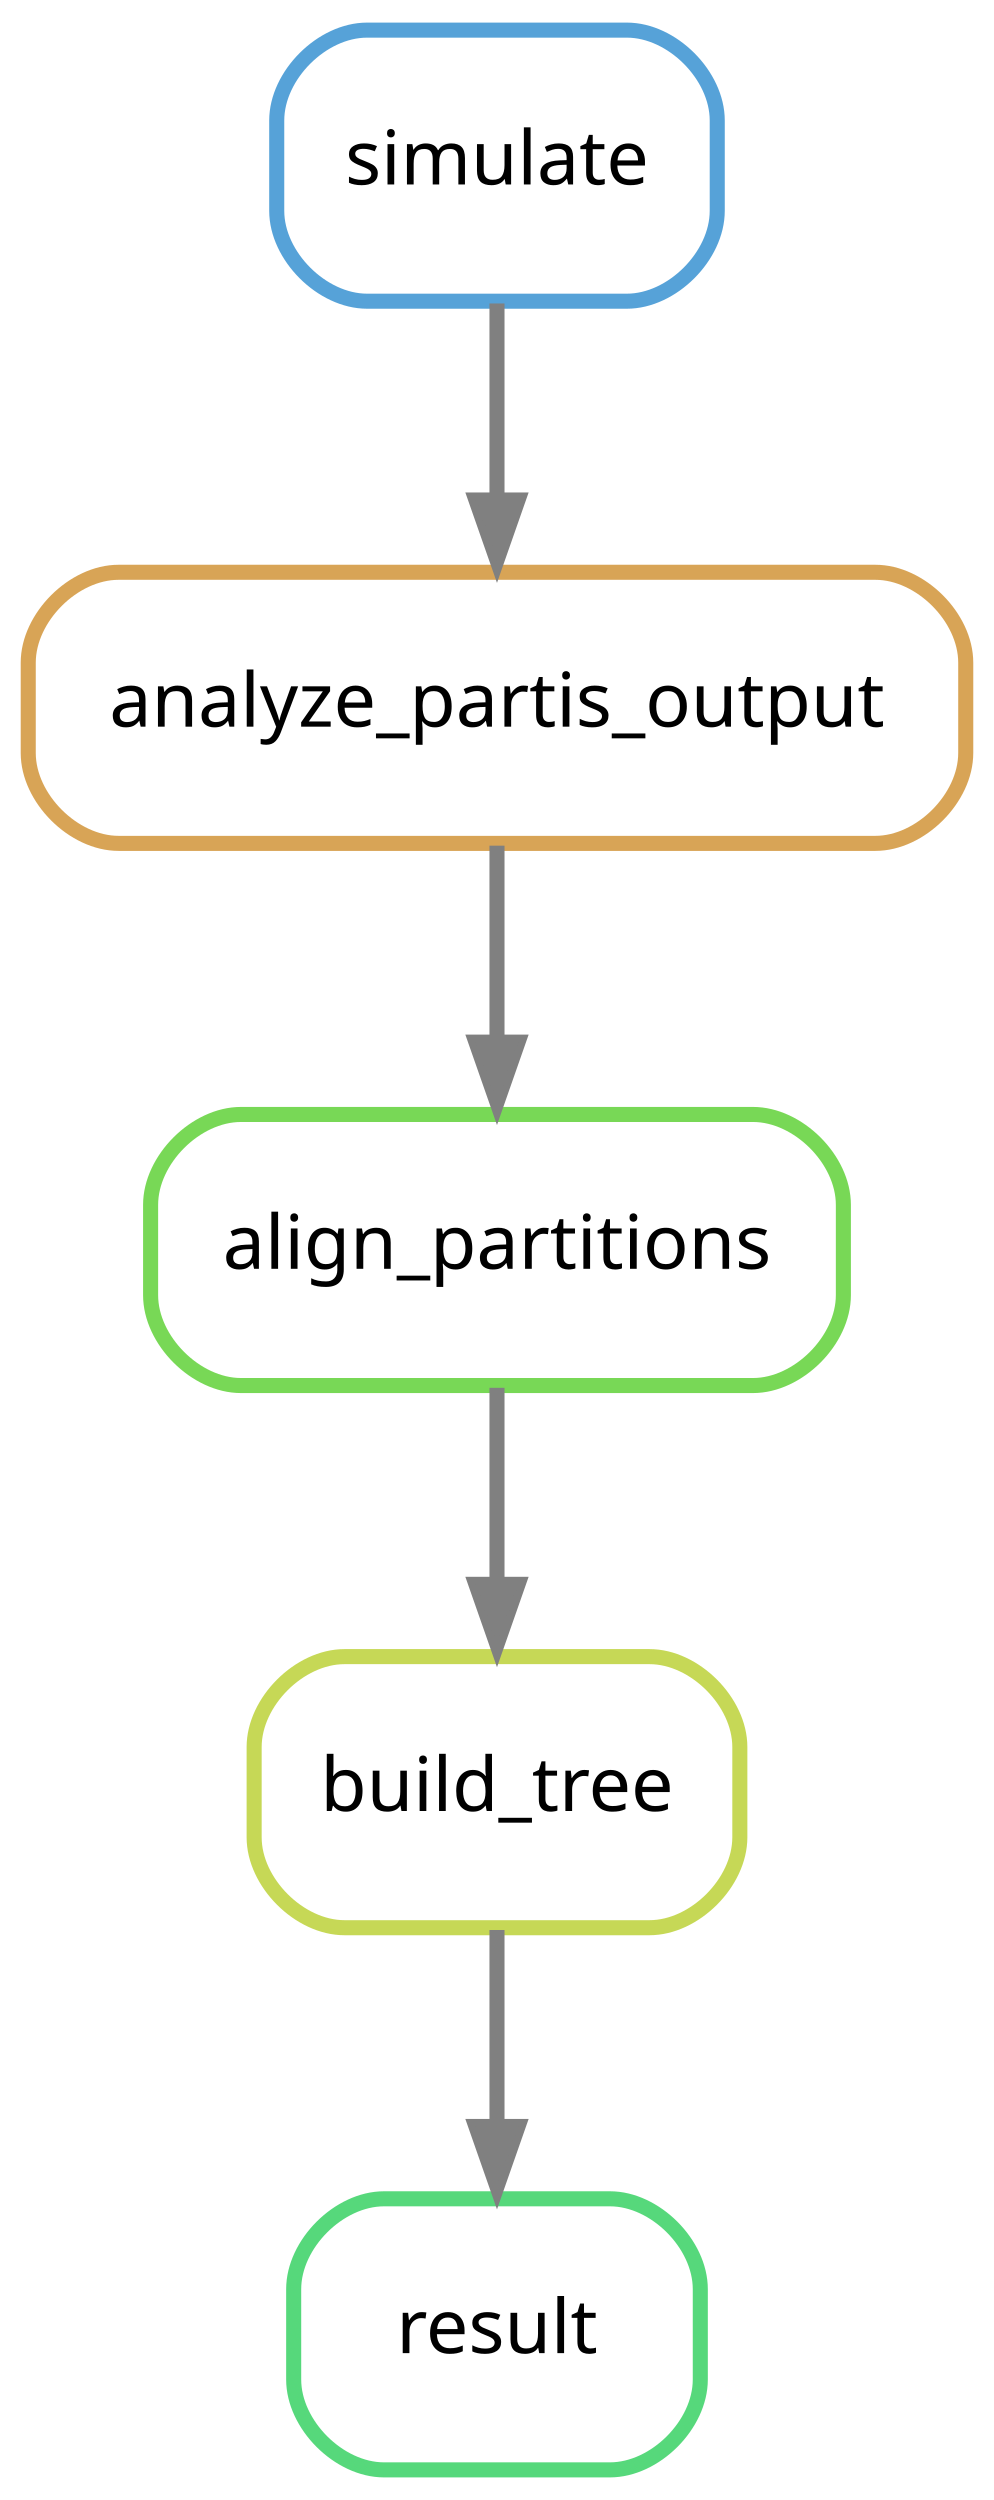
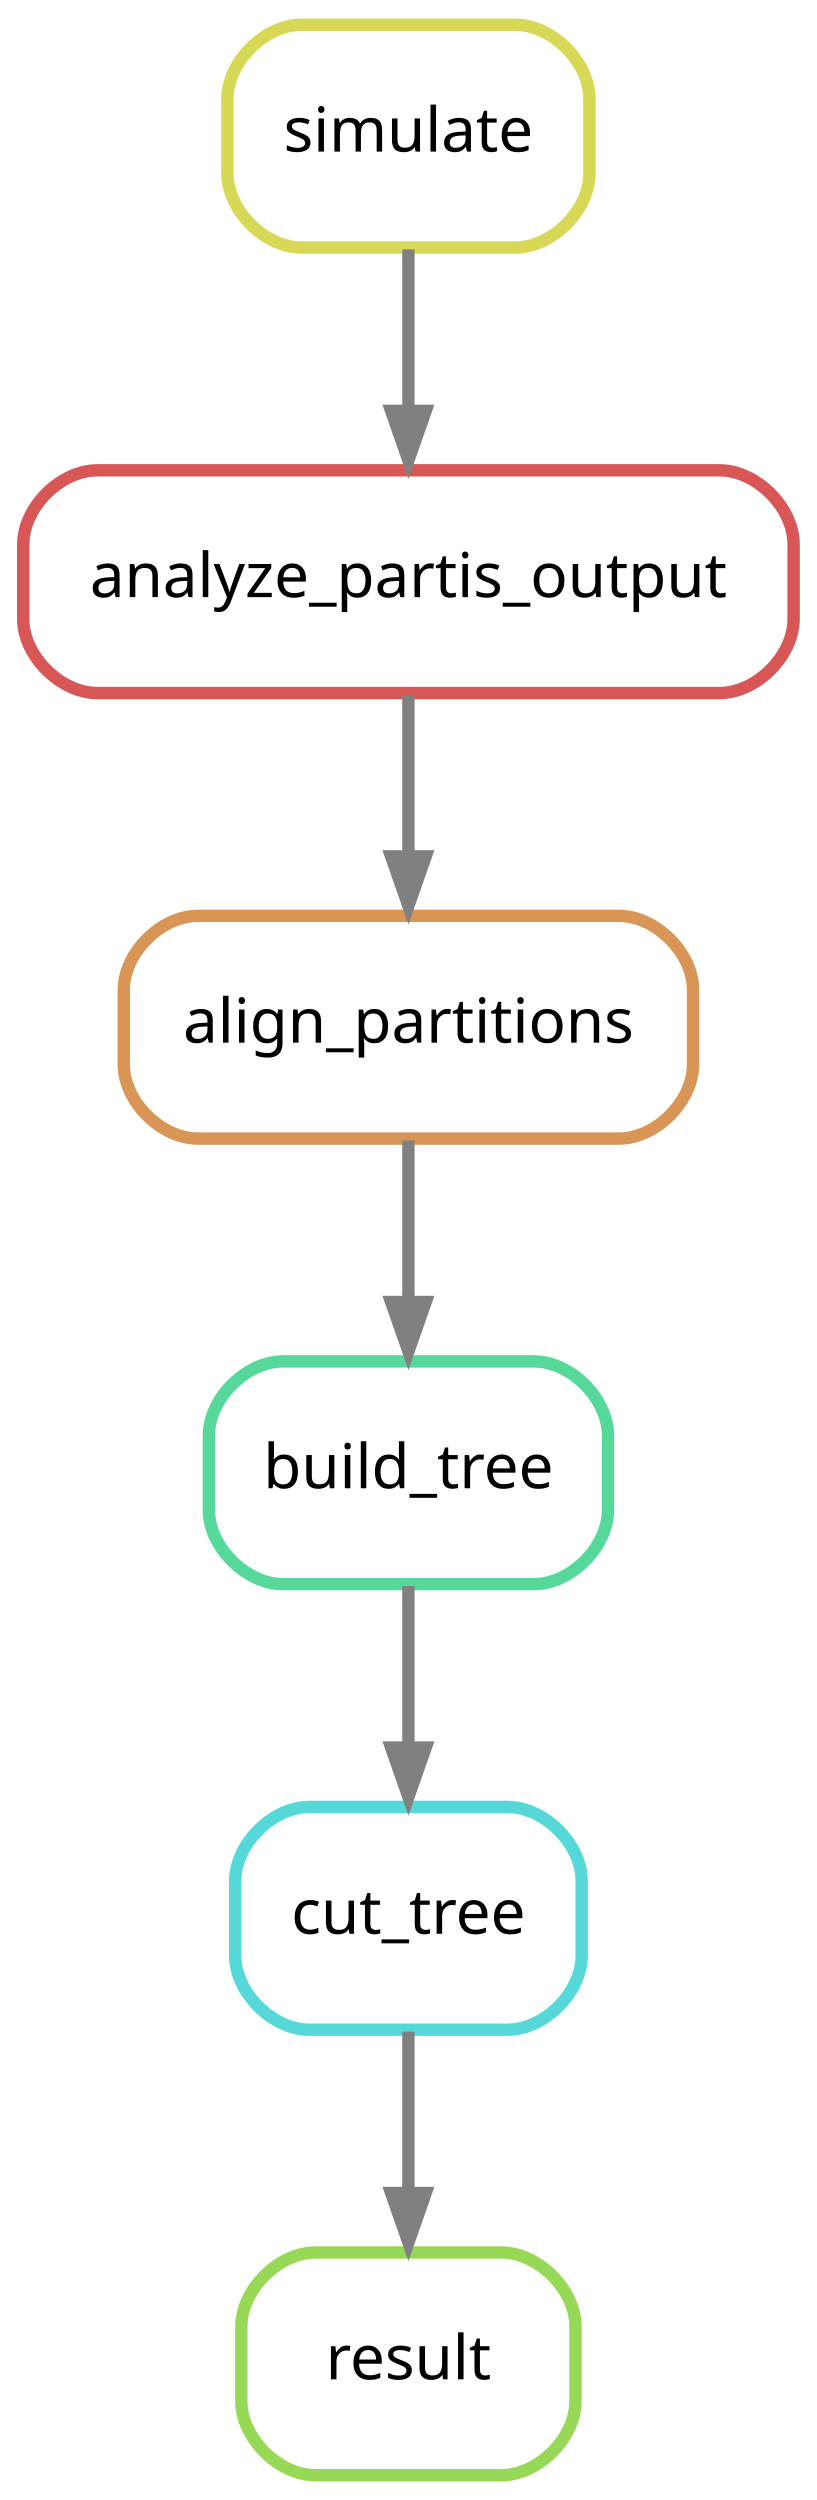
- <svg xmlns="http://www.w3.org/2000/svg" width="132pt" height="332pt" viewBox="0.00 0.00 132.00 332.00">
-   <g id="graph0" class="graph" transform="scale(1 1) rotate(0) translate(4 328)">
-     <polygon fill="white" stroke="white" points="-4,5 -4,-328 129,-328 129,5 -4,5" />
+ <svg xmlns="http://www.w3.org/2000/svg" width="132pt" height="404pt" viewBox="0.00 0.00 132.00 404.00">
+   <g id="graph0" class="graph" transform="scale(1 1) rotate(0) translate(4 400)">
+     <polygon fill="white" stroke="white" points="-4,5 -4,-400 129,-400 129,5 -4,5" />
    <g id="node1" class="node">
-       <path fill="none" stroke="#56d87b" stroke-width="2" d="M77,-36C77,-36 47,-36 47,-36 41,-36 35,-30 35,-24 35,-24 35,-12 35,-12 35,-6 41,-0 47,-0 47,-0 77,-0 77,-0 83,-0 89,-6 89,-12 89,-12 89,-24 89,-24 89,-30 83,-36 77,-36" />
+       <path fill="none" stroke="#97d856" stroke-width="2" d="M77,-36C77,-36 47,-36 47,-36 41,-36 35,-30 35,-24 35,-24 35,-12 35,-12 35,-6 41,-0 47,-0 47,-0 77,-0 77,-0 83,-0 89,-6 89,-12 89,-12 89,-24 89,-24 89,-30 83,-36 77,-36" />
      <text text-anchor="middle" x="62" y="-15.5" font-family="sans" font-size="10.00">result</text>
    </g>
    <g id="node2" class="node">
-       <path fill="none" stroke="#c6d856" stroke-width="2" d="M82.25,-108C82.25,-108 41.75,-108 41.75,-108 35.75,-108 29.75,-102 29.75,-96 29.75,-96 29.75,-84 29.75,-84 29.75,-78 35.75,-72 41.75,-72 41.75,-72 82.25,-72 82.25,-72 88.25,-72 94.25,-78 94.25,-84 94.25,-84 94.25,-96 94.25,-96 94.25,-102 88.25,-108 82.25,-108" />
-       <text text-anchor="middle" x="62" y="-87.5" font-family="sans" font-size="10.00">build_tree</text>
+       <path fill="none" stroke="#56d8d8" stroke-width="2" d="M78,-108C78,-108 46,-108 46,-108 40,-108 34,-102 34,-96 34,-96 34,-84 34,-84 34,-78 40,-72 46,-72 46,-72 78,-72 78,-72 84,-72 90,-78 90,-84 90,-84 90,-96 90,-96 90,-102 84,-108 78,-108" />
+       <text text-anchor="middle" x="62" y="-87.5" font-family="sans" font-size="10.00">cut_tree</text>
    </g>
    <g id="edge1" class="edge">
      <path fill="none" stroke="grey" stroke-width="2" d="M62,-71.697C62,-63.983 62,-54.712 62,-46.112" />
      <polygon fill="grey" stroke="grey" points="65.5,-46.104 62,-36.104 58.5,-46.104 65.5,-46.104" />
    </g>
    <g id="node3" class="node">
-       <path fill="none" stroke="#78d856" stroke-width="2" d="M96,-180C96,-180 28,-180 28,-180 22,-180 16,-174 16,-168 16,-168 16,-156 16,-156 16,-150 22,-144 28,-144 28,-144 96,-144 96,-144 102,-144 108,-150 108,-156 108,-156 108,-168 108,-168 108,-174 102,-180 96,-180" />
-       <text text-anchor="middle" x="62" y="-159.5" font-family="sans" font-size="10.00">align_partitions</text>
+       <path fill="none" stroke="#56d89a" stroke-width="2" d="M82.25,-180C82.25,-180 41.75,-180 41.75,-180 35.75,-180 29.75,-174 29.75,-168 29.75,-168 29.75,-156 29.75,-156 29.75,-150 35.75,-144 41.75,-144 41.75,-144 82.25,-144 82.25,-144 88.25,-144 94.25,-150 94.25,-156 94.25,-156 94.25,-168 94.25,-168 94.25,-174 88.25,-180 82.25,-180" />
+       <text text-anchor="middle" x="62" y="-159.5" font-family="sans" font-size="10.00">build_tree</text>
    </g>
    <g id="edge2" class="edge">
      <path fill="none" stroke="grey" stroke-width="2" d="M62,-143.697C62,-135.983 62,-126.712 62,-118.112" />
      <polygon fill="grey" stroke="grey" points="65.5,-118.104 62,-108.104 58.5,-118.104 65.5,-118.104" />
    </g>
    <g id="node4" class="node">
-       <path fill="none" stroke="#d8a456" stroke-width="2" d="M112.25,-252C112.25,-252 11.75,-252 11.75,-252 5.75,-252 -0.25,-246 -0.25,-240 -0.25,-240 -0.25,-228 -0.25,-228 -0.25,-222 5.75,-216 11.75,-216 11.75,-216 112.25,-216 112.25,-216 118.25,-216 124.25,-222 124.25,-228 124.25,-228 124.25,-240 124.25,-240 124.25,-246 118.25,-252 112.25,-252" />
-       <text text-anchor="middle" x="62" y="-231.5" font-family="sans" font-size="10.00">analyze_partis_output</text>
+       <path fill="none" stroke="#d89556" stroke-width="2" d="M96,-252C96,-252 28,-252 28,-252 22,-252 16,-246 16,-240 16,-240 16,-228 16,-228 16,-222 22,-216 28,-216 28,-216 96,-216 96,-216 102,-216 108,-222 108,-228 108,-228 108,-240 108,-240 108,-246 102,-252 96,-252" />
+       <text text-anchor="middle" x="62" y="-231.5" font-family="sans" font-size="10.00">align_partitions</text>
    </g>
    <g id="edge3" class="edge">
      <path fill="none" stroke="grey" stroke-width="2" d="M62,-215.697C62,-207.983 62,-198.712 62,-190.112" />
      <polygon fill="grey" stroke="grey" points="65.5,-190.104 62,-180.104 58.5,-190.104 65.5,-190.104" />
    </g>
    <g id="node5" class="node">
-       <path fill="none" stroke="#56a2d8" stroke-width="2" d="M79.25,-324C79.25,-324 44.75,-324 44.75,-324 38.75,-324 32.75,-318 32.75,-312 32.75,-312 32.75,-300 32.75,-300 32.75,-294 38.75,-288 44.75,-288 44.75,-288 79.25,-288 79.25,-288 85.25,-288 91.25,-294 91.25,-300 91.25,-300 91.25,-312 91.25,-312 91.25,-318 85.25,-324 79.25,-324" />
-       <text text-anchor="middle" x="62" y="-303.5" font-family="sans" font-size="10.00">simulate</text>
+       <path fill="none" stroke="#d85656" stroke-width="2" d="M112.25,-324C112.25,-324 11.75,-324 11.75,-324 5.75,-324 -0.25,-318 -0.25,-312 -0.25,-312 -0.25,-300 -0.25,-300 -0.25,-294 5.75,-288 11.75,-288 11.75,-288 112.25,-288 112.25,-288 118.25,-288 124.25,-294 124.25,-300 124.25,-300 124.25,-312 124.25,-312 124.25,-318 118.25,-324 112.25,-324" />
+       <text text-anchor="middle" x="62" y="-303.5" font-family="sans" font-size="10.00">analyze_partis_output</text>
    </g>
    <g id="edge4" class="edge">
      <path fill="none" stroke="grey" stroke-width="2" d="M62,-287.697C62,-279.983 62,-270.712 62,-262.112" />
      <polygon fill="grey" stroke="grey" points="65.5,-262.104 62,-252.104 58.5,-262.104 65.5,-262.104" />
    </g>
+     <g id="node6" class="node">
+       <path fill="none" stroke="#d6d856" stroke-width="2" d="M79.25,-396C79.25,-396 44.75,-396 44.75,-396 38.75,-396 32.75,-390 32.75,-384 32.75,-384 32.75,-372 32.75,-372 32.75,-366 38.75,-360 44.75,-360 44.75,-360 79.25,-360 79.25,-360 85.25,-360 91.25,-366 91.25,-372 91.25,-372 91.25,-384 91.25,-384 91.25,-390 85.25,-396 79.25,-396" />
+       <text text-anchor="middle" x="62" y="-375.5" font-family="sans" font-size="10.00">simulate</text>
+     </g>
+     <g id="edge5" class="edge">
+       <path fill="none" stroke="grey" stroke-width="2" d="M62,-359.697C62,-351.983 62,-342.712 62,-334.112" />
+       <polygon fill="grey" stroke="grey" points="65.5,-334.104 62,-324.104 58.5,-334.104 65.5,-334.104" />
+     </g>
  </g>
</svg>
